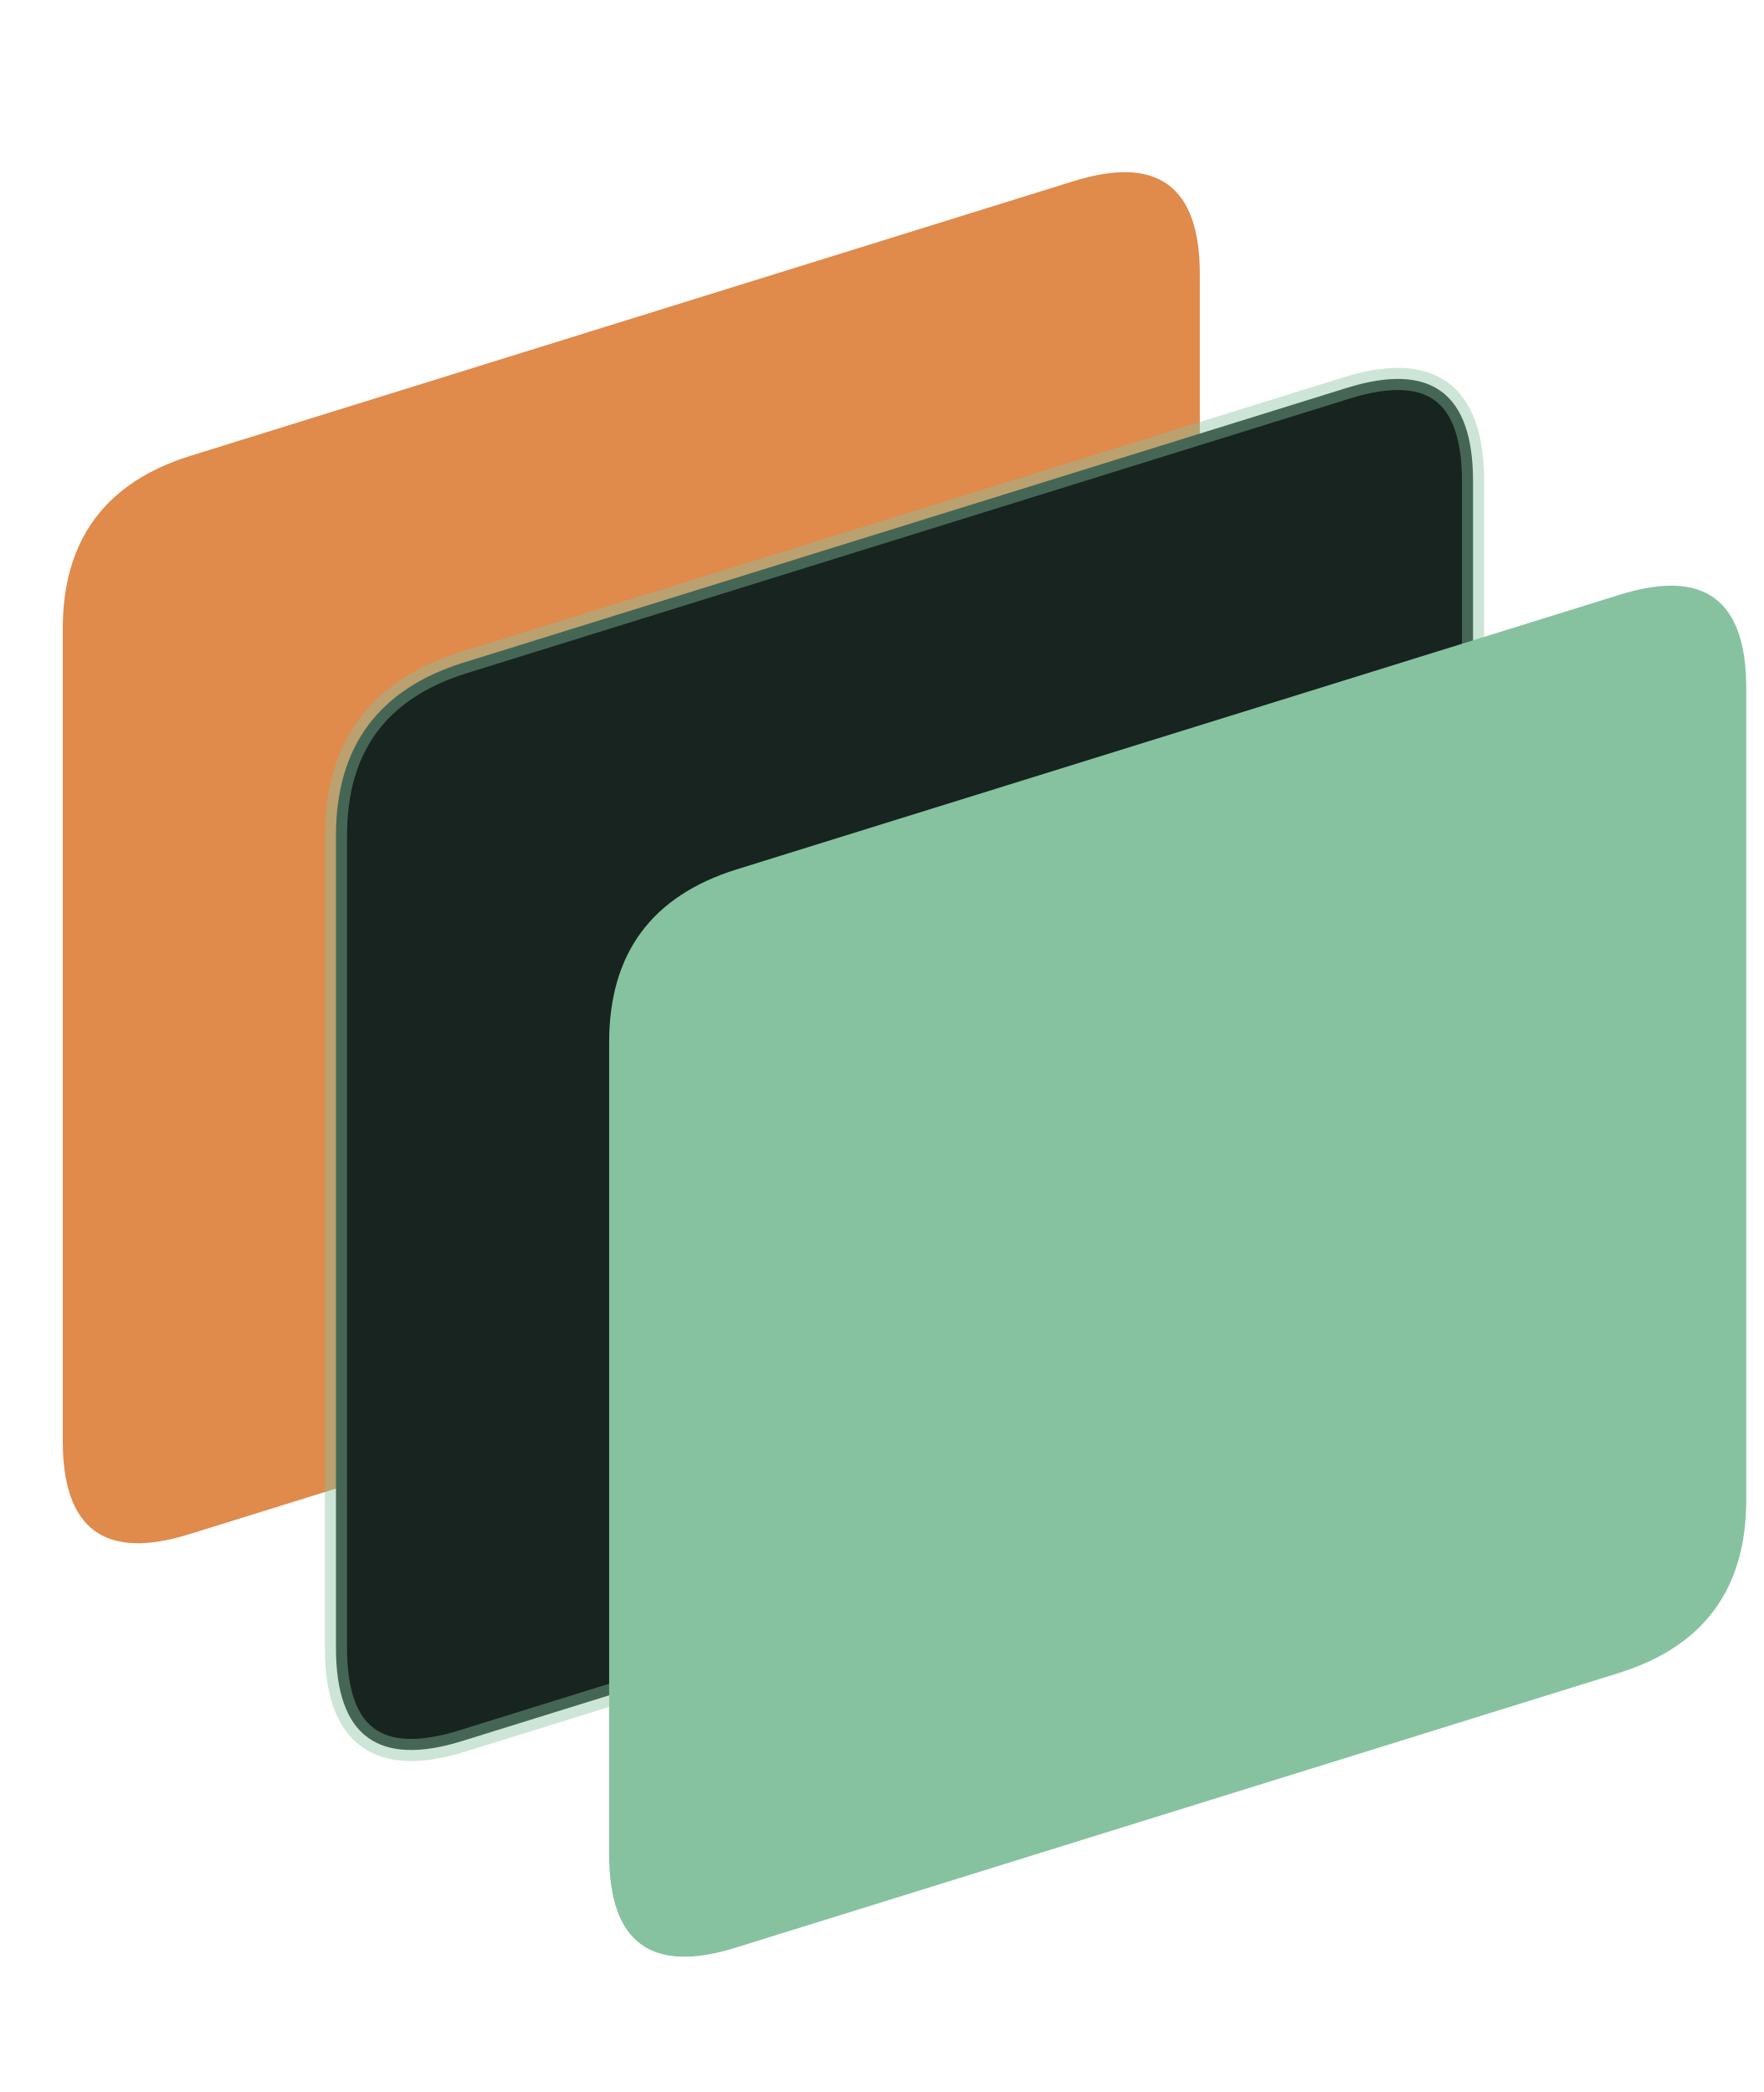
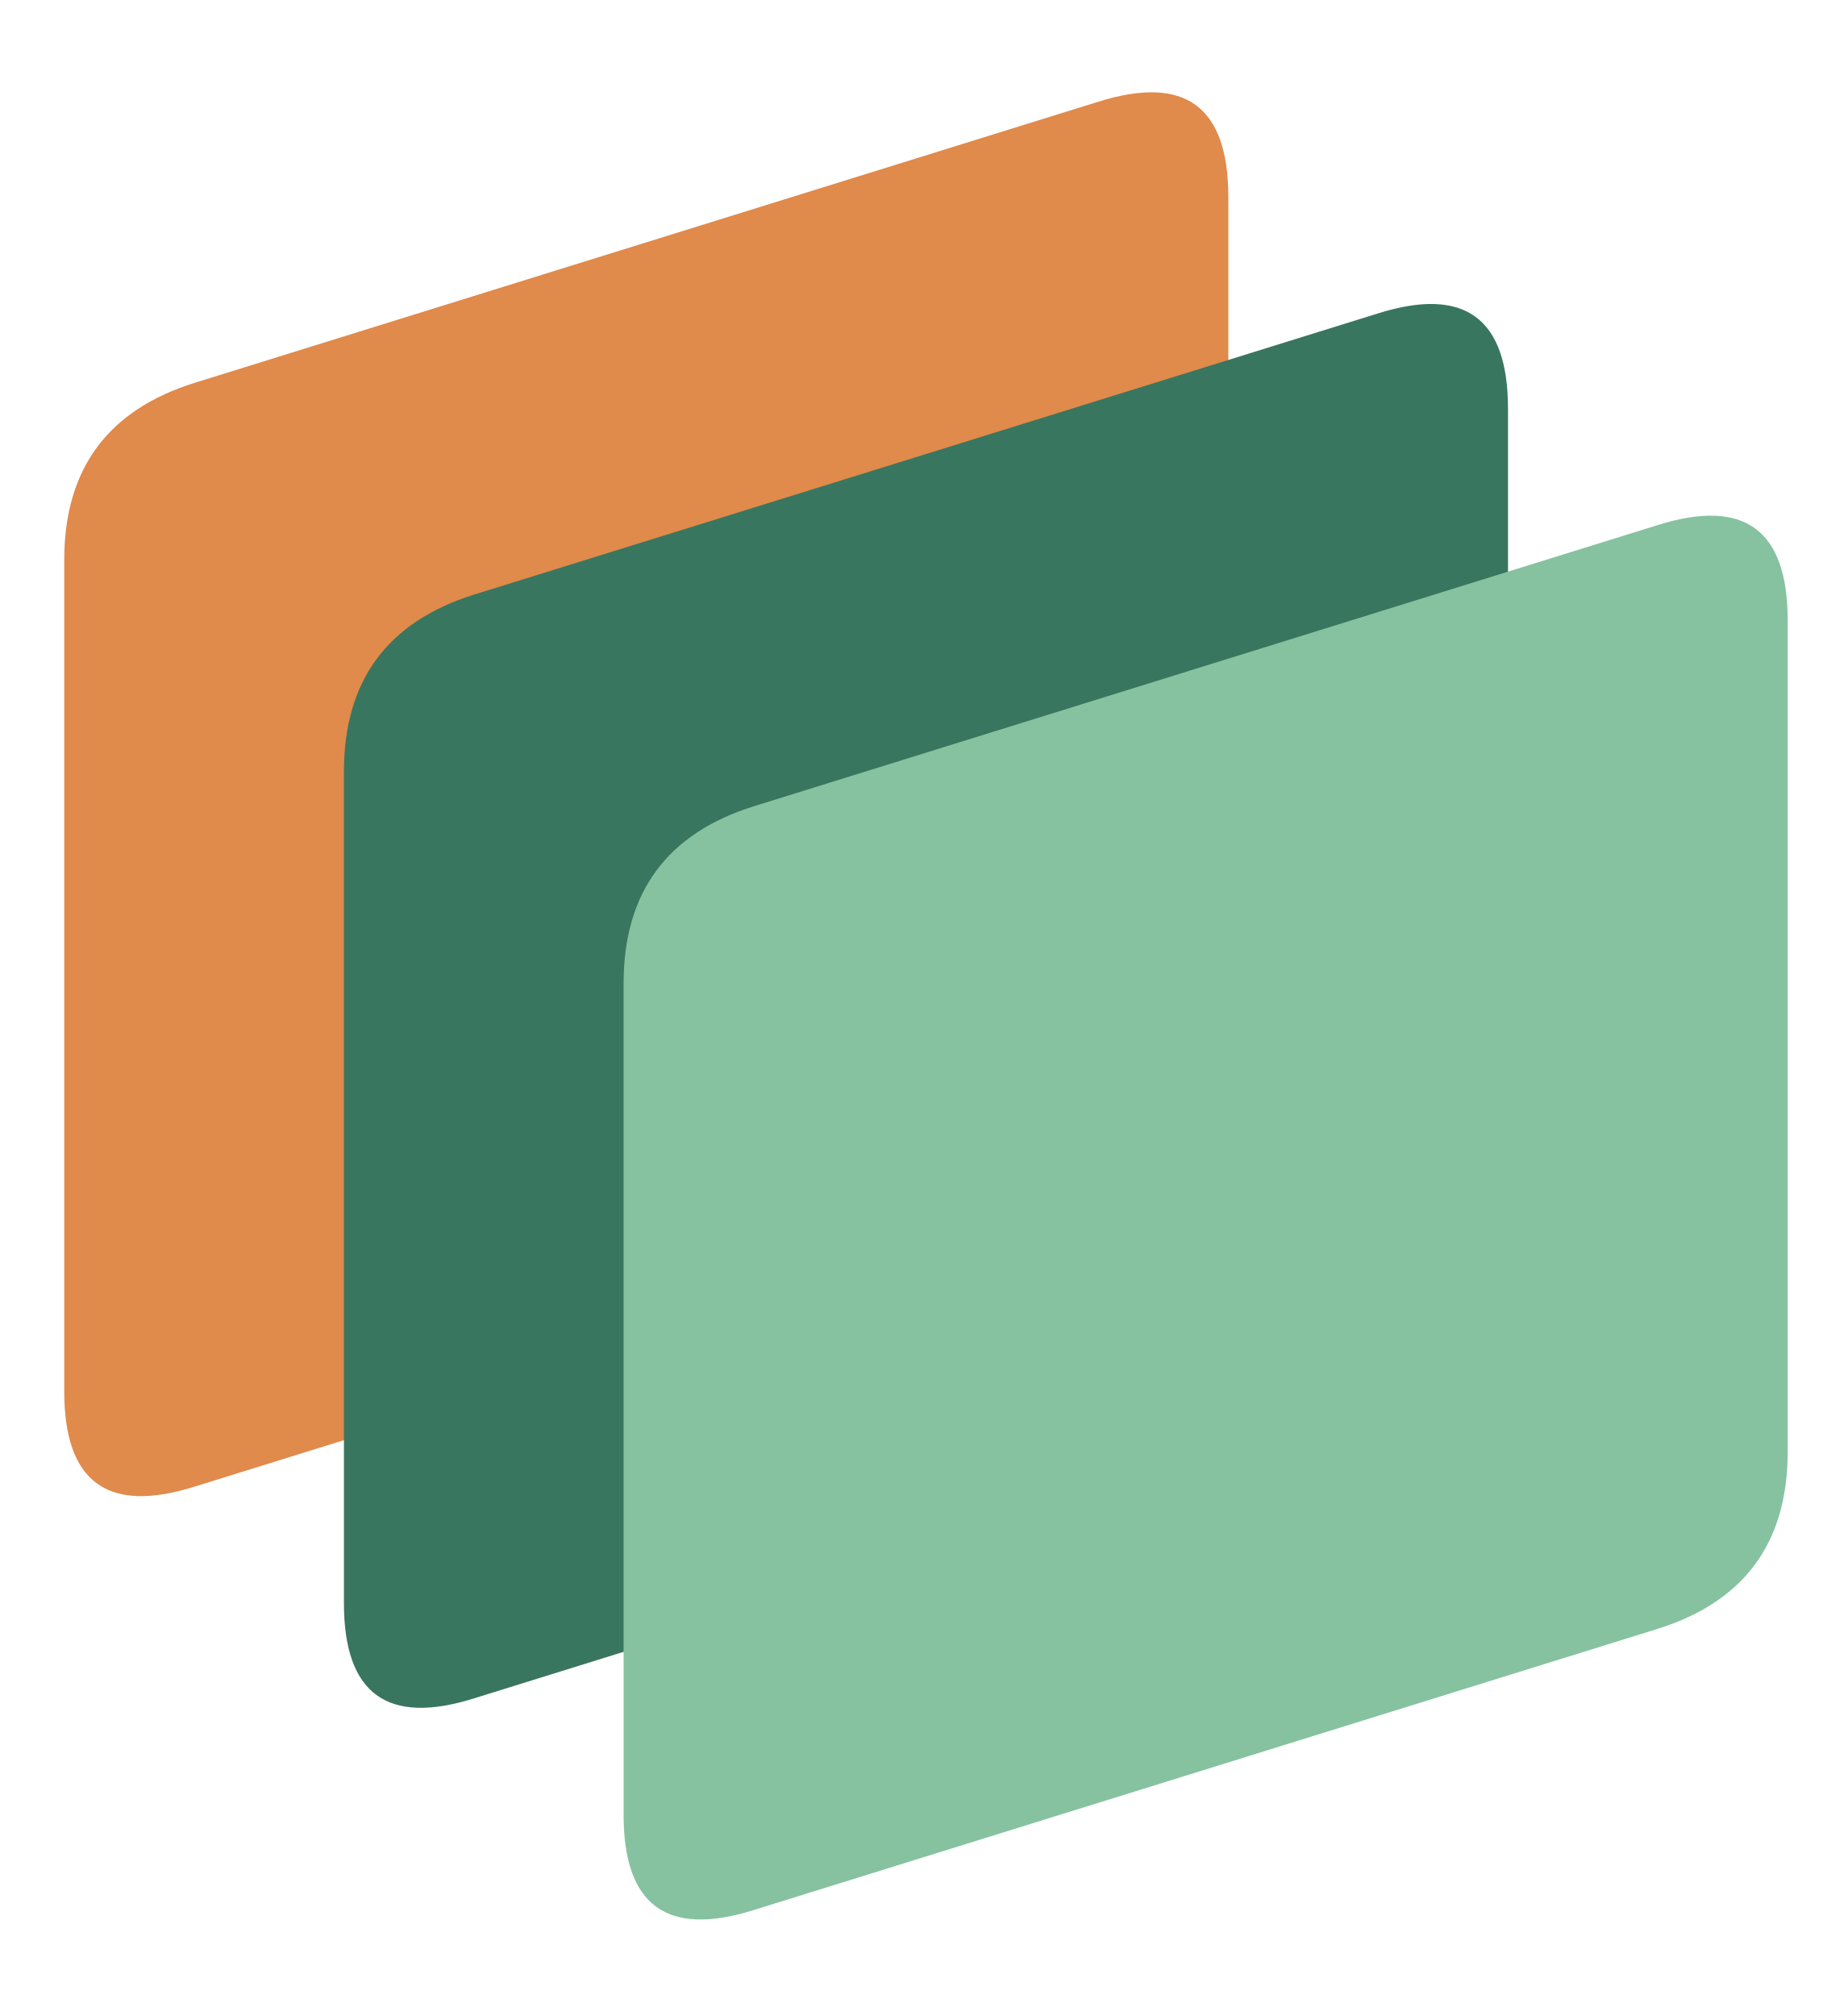
- <svg xmlns="http://www.w3.org/2000/svg" viewBox="24 20 172 204" width="172" height="204" role="img" aria-label="Gridec symbol">
-   <g transform="translate(15 23) scale(0.72)">
-     <path d="M 21 65 Q 21 47 38.2 41.6 L 157.8 4.4 Q 175 -1 175 17 L 175 127 Q 175 145 157.8 150.4 L 38.2 187.6 Q 21 193 21 175 Z" transform="translate(0 16)" fill="#E08A4B" />
-     <path d="M 21 65 Q 21 47 38.2 41.6 L 157.8 4.4 Q 175 -1 175 17 L 175 127 Q 175 145 157.8 150.4 L 38.2 187.6 Q 21 193 21 175 Z" transform="translate(37 44)" fill="#17241F" stroke="#86C2A0" stroke-opacity="0.42" stroke-width="3.0" stroke-linejoin="round" />
-     <path d="M 21 65 Q 21 47 38.2 41.6 L 157.8 4.4 Q 175 -1 175 17 L 175 127 Q 175 145 157.8 150.4 L 38.2 187.6 Q 21 193 21 175 Z" transform="translate(74 72)" fill="#86C2A0" />
+ <svg xmlns="http://www.w3.org/2000/svg" viewBox="24 28 176 192" width="176" height="192" role="img" aria-label="Gridec symbol">
+   <g id="mark" transform="translate(15 23) scale(.72)">
+     <path id="back-orange" d="M 21 65 Q 21 47 38.2 41.6 L 157.8 4.4 Q 175 -1 175 17 L 175 127 Q 175 145 157.8 150.4 L 38.2 187.6 Q 21 193 21 175 Z" transform="translate(0 16)" fill="#E08A4B" />
+     <path id="middle-green" d="M 21 65 Q 21 47 38.2 41.6 L 157.8 4.4 Q 175 -1 175 17 L 175 127 Q 175 145 157.8 150.4 L 38.2 187.6 Q 21 193 21 175 Z" transform="translate(37 44)" fill="#39765F" />
+     <path id="front-green" d="M 21 65 Q 21 47 38.2 41.6 L 157.8 4.4 Q 175 -1 175 17 L 175 127 Q 175 145 157.8 150.4 L 38.2 187.6 Q 21 193 21 175 Z" transform="translate(74 72)" fill="#86C2A0" />
  </g>
</svg>
